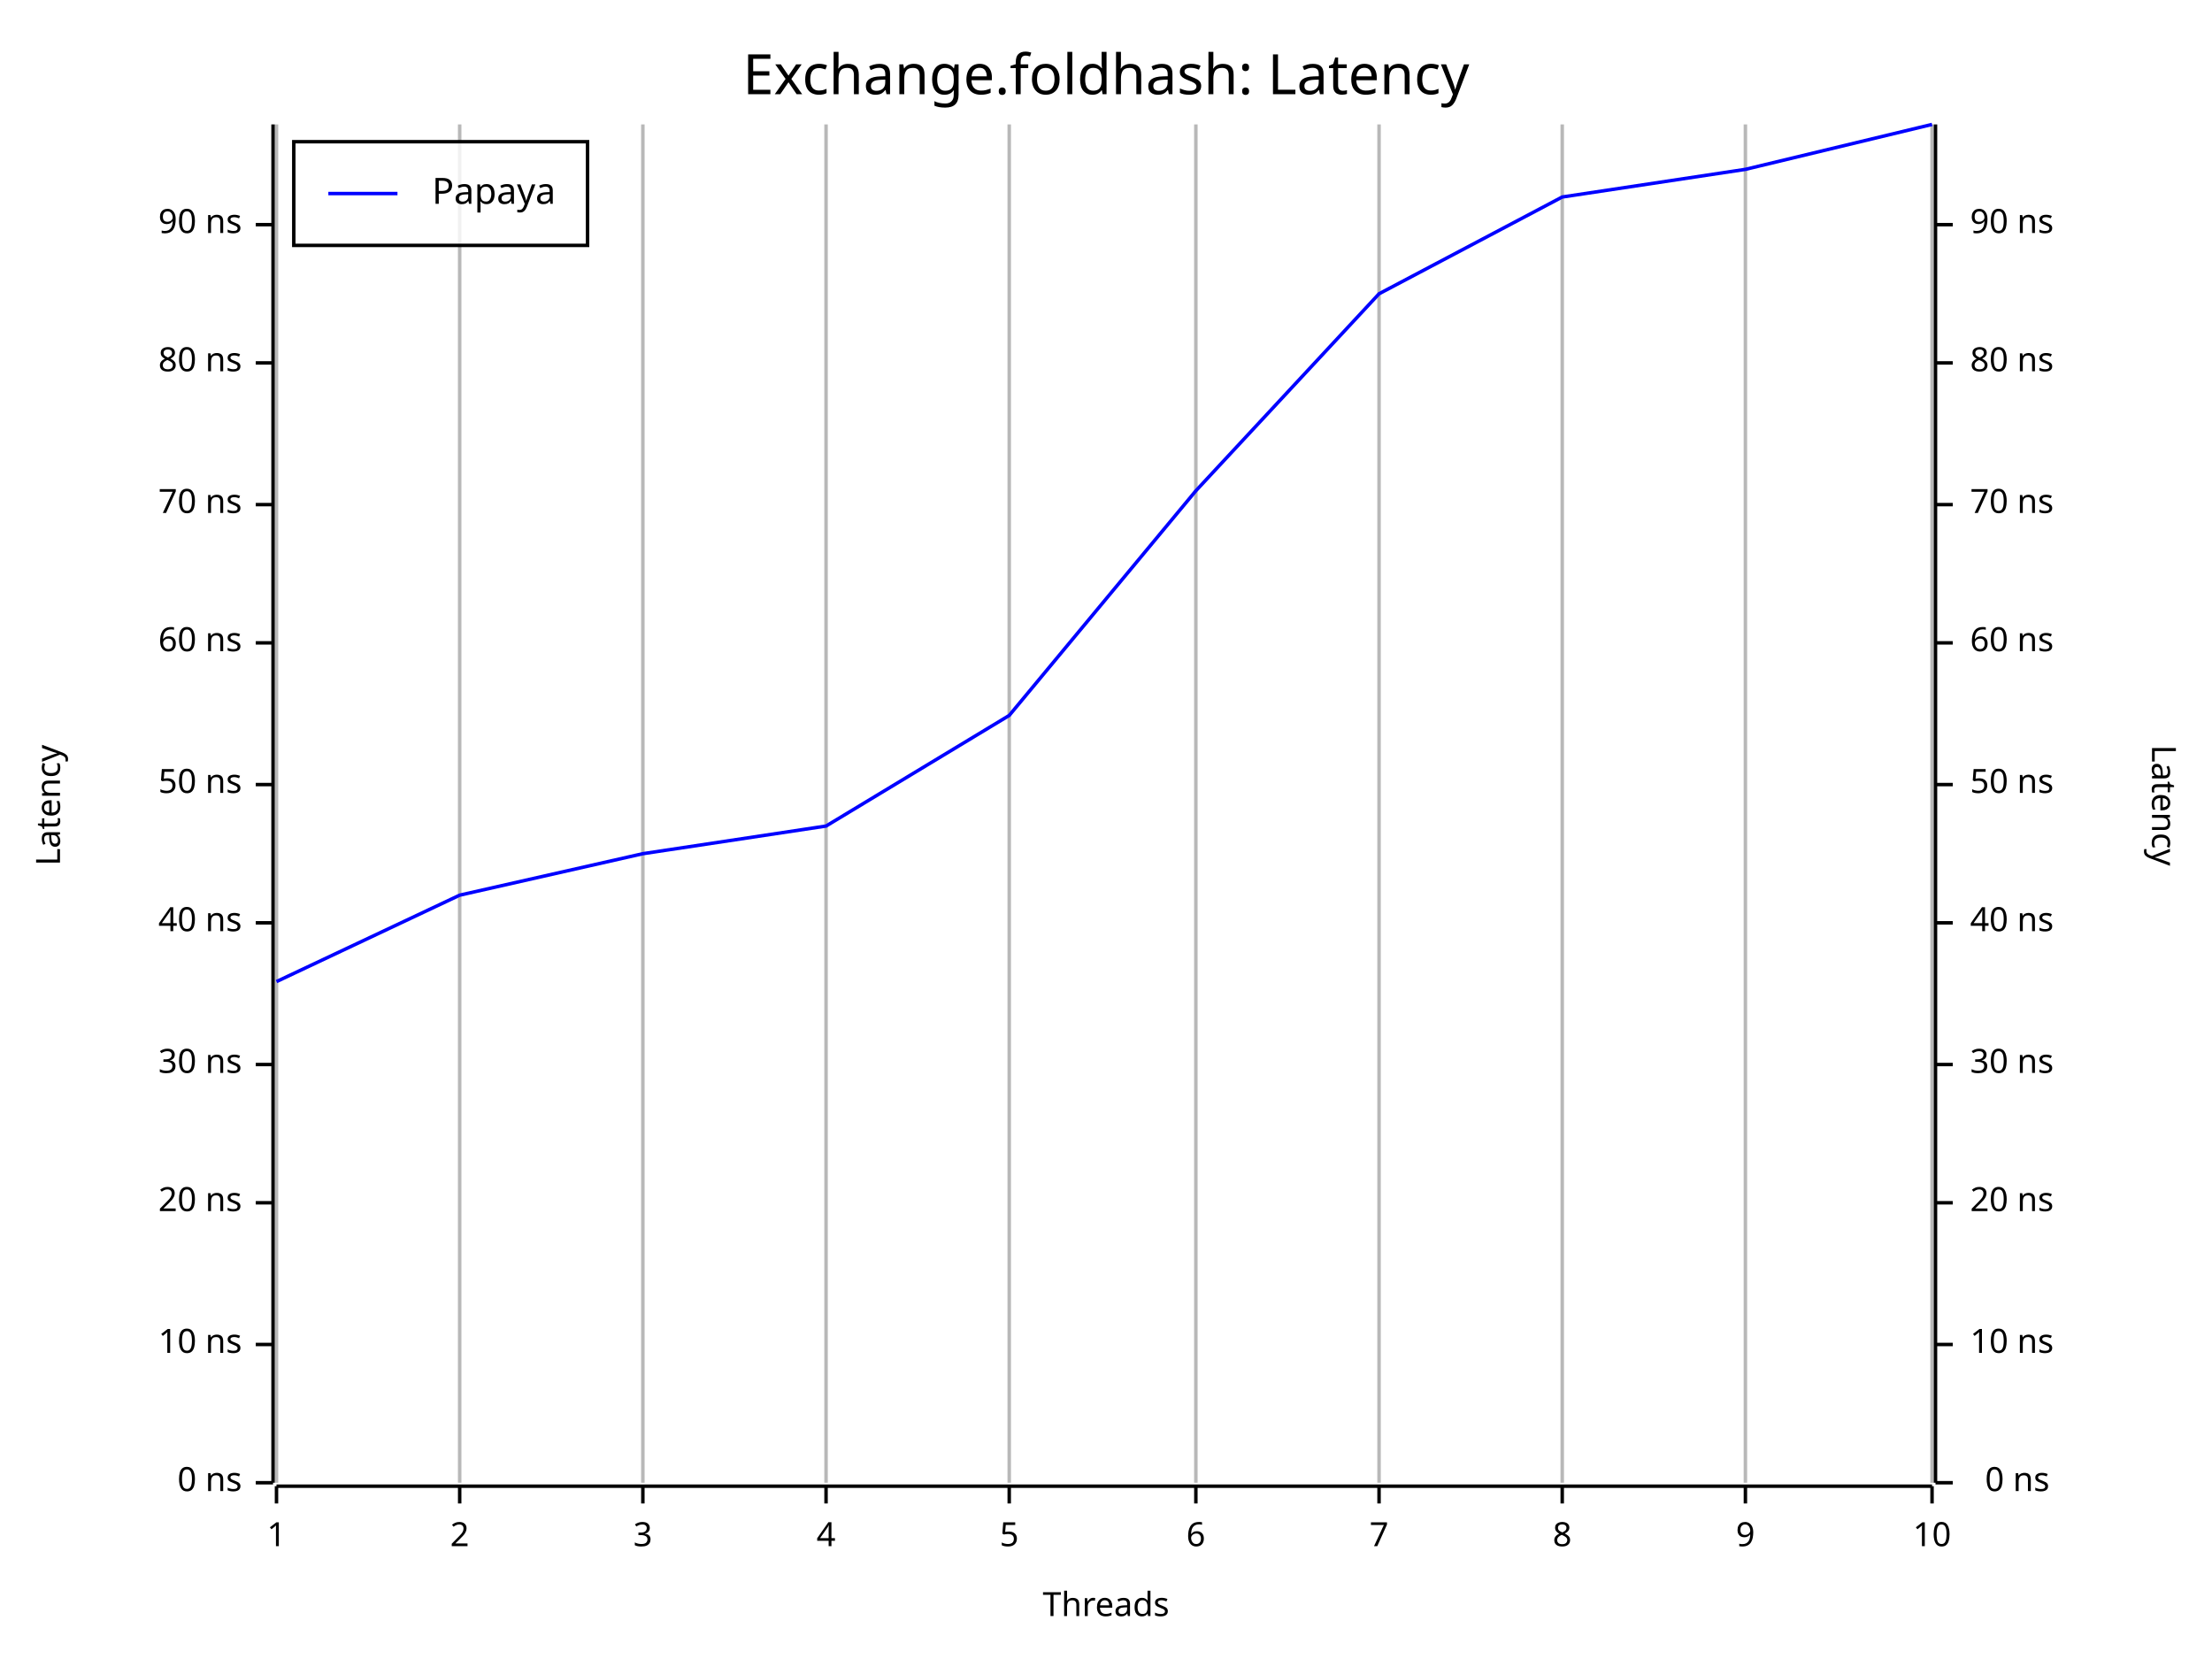
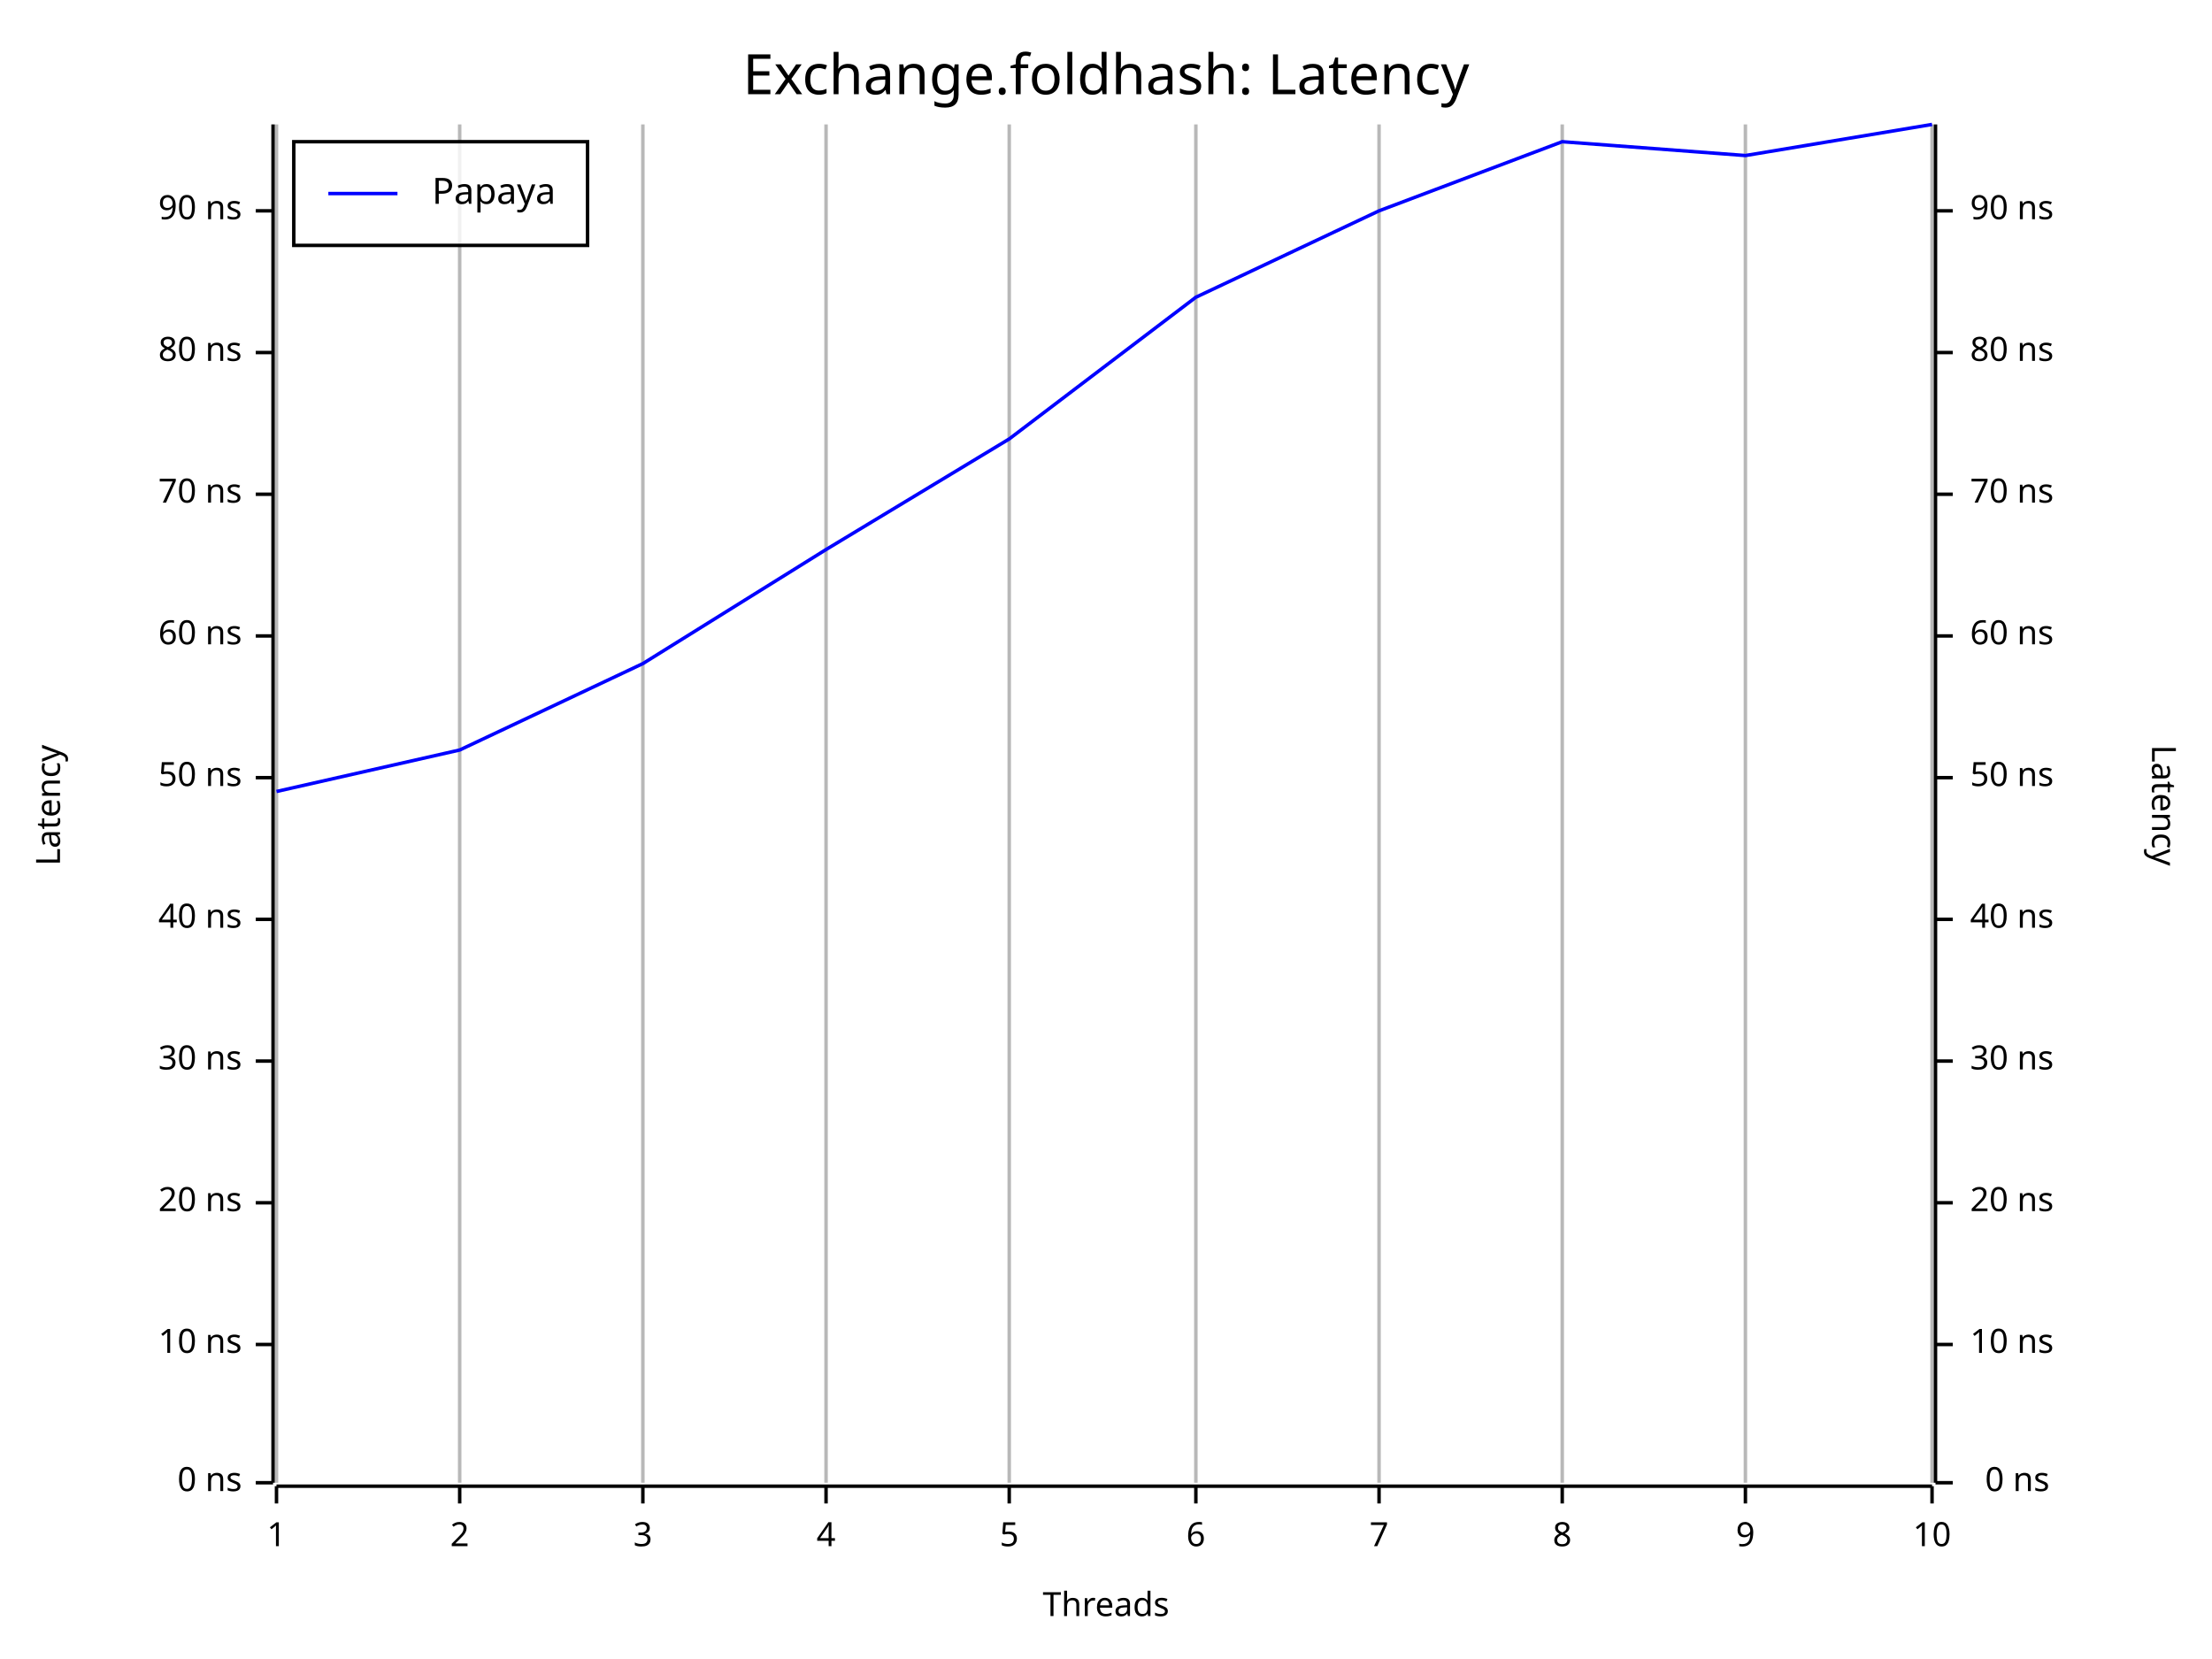
<svg xmlns="http://www.w3.org/2000/svg" width="640" height="480" viewBox="0 0 640 480">
  <rect x="0" y="0" width="640" height="480" opacity="1" fill="#FFFFFF" stroke="none" />
  <text x="320" y="15" dy="0.76em" text-anchor="middle" font-family="Fira Code" font-size="16.129" opacity="1" fill="#000000">
Exchange.foldhash: Latency
</text>
  <line opacity="0.1" stroke="#000000" stroke-width="1" x1="80" y1="429" x2="80" y2="36" />
  <line opacity="0.1" stroke="#000000" stroke-width="1" x1="133" y1="429" x2="133" y2="36" />
  <line opacity="0.1" stroke="#000000" stroke-width="1" x1="186" y1="429" x2="186" y2="36" />
  <line opacity="0.1" stroke="#000000" stroke-width="1" x1="239" y1="429" x2="239" y2="36" />
  <line opacity="0.1" stroke="#000000" stroke-width="1" x1="292" y1="429" x2="292" y2="36" />
  <line opacity="0.1" stroke="#000000" stroke-width="1" x1="346" y1="429" x2="346" y2="36" />
  <line opacity="0.1" stroke="#000000" stroke-width="1" x1="399" y1="429" x2="399" y2="36" />
  <line opacity="0.1" stroke="#000000" stroke-width="1" x1="452" y1="429" x2="452" y2="36" />
  <line opacity="0.1" stroke="#000000" stroke-width="1" x1="505" y1="429" x2="505" y2="36" />
  <line opacity="0.1" stroke="#000000" stroke-width="1" x1="559" y1="429" x2="559" y2="36" />
  <text x="10" y="233" dy="0.76em" text-anchor="middle" font-family="sans-serif" font-size="9.677" opacity="1" fill="#000000" transform="rotate(270, 10, 233)">
Latency
</text>
  <text x="320" y="470" dy="-0.5ex" text-anchor="middle" font-family="sans-serif" font-size="9.677" opacity="1" fill="#000000">
Threads
</text>
  <text x="630" y="233" dy="0.76em" text-anchor="middle" font-family="sans-serif" font-size="9.677" opacity="1" fill="#000000" transform="rotate(90, 630, 233)">
Latency
</text>
  <line opacity="0.2" stroke="#000000" stroke-width="1" x1="80" y1="429" x2="80" y2="36" />
  <line opacity="0.2" stroke="#000000" stroke-width="1" x1="133" y1="429" x2="133" y2="36" />
  <line opacity="0.2" stroke="#000000" stroke-width="1" x1="186" y1="429" x2="186" y2="36" />
  <line opacity="0.2" stroke="#000000" stroke-width="1" x1="239" y1="429" x2="239" y2="36" />
  <line opacity="0.2" stroke="#000000" stroke-width="1" x1="292" y1="429" x2="292" y2="36" />
  <line opacity="0.2" stroke="#000000" stroke-width="1" x1="346" y1="429" x2="346" y2="36" />
  <line opacity="0.2" stroke="#000000" stroke-width="1" x1="399" y1="429" x2="399" y2="36" />
  <line opacity="0.2" stroke="#000000" stroke-width="1" x1="452" y1="429" x2="452" y2="36" />
  <line opacity="0.2" stroke="#000000" stroke-width="1" x1="505" y1="429" x2="505" y2="36" />
  <line opacity="0.2" stroke="#000000" stroke-width="1" x1="559" y1="429" x2="559" y2="36" />
  <polyline fill="none" opacity="1" stroke="#000000" stroke-width="1" points="79,36 79,429 " />
  <text x="70" y="429" dy="0.5ex" text-anchor="end" font-family="sans-serif" font-size="9.677" opacity="1" fill="#000000">
0 ns
</text>
  <polyline fill="none" opacity="1" stroke="#000000" stroke-width="1" points="74,429 79,429 " />
  <text x="70" y="389" dy="0.5ex" text-anchor="end" font-family="sans-serif" font-size="9.677" opacity="1" fill="#000000">
10 ns
</text>
  <polyline fill="none" opacity="1" stroke="#000000" stroke-width="1" points="74,389 79,389 " />
  <text x="70" y="348" dy="0.5ex" text-anchor="end" font-family="sans-serif" font-size="9.677" opacity="1" fill="#000000">
20 ns
</text>
  <polyline fill="none" opacity="1" stroke="#000000" stroke-width="1" points="74,348 79,348 " />
-   <text x="70" y="308" dy="0.5ex" text-anchor="end" font-family="sans-serif" font-size="9.677" opacity="1" fill="#000000">
+   <text x="70" y="307" dy="0.5ex" text-anchor="end" font-family="sans-serif" font-size="9.677" opacity="1" fill="#000000">
30 ns
</text>
-   <polyline fill="none" opacity="1" stroke="#000000" stroke-width="1" points="74,308 79,308 " />
-   <text x="70" y="267" dy="0.5ex" text-anchor="end" font-family="sans-serif" font-size="9.677" opacity="1" fill="#000000">
+   <polyline fill="none" opacity="1" stroke="#000000" stroke-width="1" points="74,307 79,307 " />
+   <text x="70" y="266" dy="0.5ex" text-anchor="end" font-family="sans-serif" font-size="9.677" opacity="1" fill="#000000">
40 ns
</text>
-   <polyline fill="none" opacity="1" stroke="#000000" stroke-width="1" points="74,267 79,267 " />
-   <text x="70" y="227" dy="0.5ex" text-anchor="end" font-family="sans-serif" font-size="9.677" opacity="1" fill="#000000">
+   <polyline fill="none" opacity="1" stroke="#000000" stroke-width="1" points="74,266 79,266 " />
+   <text x="70" y="225" dy="0.5ex" text-anchor="end" font-family="sans-serif" font-size="9.677" opacity="1" fill="#000000">
50 ns
</text>
-   <polyline fill="none" opacity="1" stroke="#000000" stroke-width="1" points="74,227 79,227 " />
-   <text x="70" y="186" dy="0.5ex" text-anchor="end" font-family="sans-serif" font-size="9.677" opacity="1" fill="#000000">
+   <polyline fill="none" opacity="1" stroke="#000000" stroke-width="1" points="74,225 79,225 " />
+   <text x="70" y="184" dy="0.5ex" text-anchor="end" font-family="sans-serif" font-size="9.677" opacity="1" fill="#000000">
60 ns
</text>
-   <polyline fill="none" opacity="1" stroke="#000000" stroke-width="1" points="74,186 79,186 " />
-   <text x="70" y="146" dy="0.5ex" text-anchor="end" font-family="sans-serif" font-size="9.677" opacity="1" fill="#000000">
+   <polyline fill="none" opacity="1" stroke="#000000" stroke-width="1" points="74,184 79,184 " />
+   <text x="70" y="143" dy="0.5ex" text-anchor="end" font-family="sans-serif" font-size="9.677" opacity="1" fill="#000000">
70 ns
</text>
-   <polyline fill="none" opacity="1" stroke="#000000" stroke-width="1" points="74,146 79,146 " />
-   <text x="70" y="105" dy="0.5ex" text-anchor="end" font-family="sans-serif" font-size="9.677" opacity="1" fill="#000000">
+   <polyline fill="none" opacity="1" stroke="#000000" stroke-width="1" points="74,143 79,143 " />
+   <text x="70" y="102" dy="0.5ex" text-anchor="end" font-family="sans-serif" font-size="9.677" opacity="1" fill="#000000">
80 ns
</text>
-   <polyline fill="none" opacity="1" stroke="#000000" stroke-width="1" points="74,105 79,105 " />
-   <text x="70" y="65" dy="0.5ex" text-anchor="end" font-family="sans-serif" font-size="9.677" opacity="1" fill="#000000">
+   <polyline fill="none" opacity="1" stroke="#000000" stroke-width="1" points="74,102 79,102 " />
+   <text x="70" y="61" dy="0.5ex" text-anchor="end" font-family="sans-serif" font-size="9.677" opacity="1" fill="#000000">
90 ns
</text>
-   <polyline fill="none" opacity="1" stroke="#000000" stroke-width="1" points="74,65 79,65 " />
+   <polyline fill="none" opacity="1" stroke="#000000" stroke-width="1" points="74,61 79,61 " />
  <polyline fill="none" opacity="1" stroke="#000000" stroke-width="1" points="80,430 559,430 " />
  <text x="80" y="440" dy="0.76em" text-anchor="middle" font-family="sans-serif" font-size="9.677" opacity="1" fill="#000000">
1
</text>
  <polyline fill="none" opacity="1" stroke="#000000" stroke-width="1" points="80,430 80,435 " />
  <text x="133" y="440" dy="0.76em" text-anchor="middle" font-family="sans-serif" font-size="9.677" opacity="1" fill="#000000">
2
</text>
  <polyline fill="none" opacity="1" stroke="#000000" stroke-width="1" points="133,430 133,435 " />
  <text x="186" y="440" dy="0.76em" text-anchor="middle" font-family="sans-serif" font-size="9.677" opacity="1" fill="#000000">
3
</text>
  <polyline fill="none" opacity="1" stroke="#000000" stroke-width="1" points="186,430 186,435 " />
  <text x="239" y="440" dy="0.76em" text-anchor="middle" font-family="sans-serif" font-size="9.677" opacity="1" fill="#000000">
4
</text>
  <polyline fill="none" opacity="1" stroke="#000000" stroke-width="1" points="239,430 239,435 " />
  <text x="292" y="440" dy="0.76em" text-anchor="middle" font-family="sans-serif" font-size="9.677" opacity="1" fill="#000000">
5
</text>
  <polyline fill="none" opacity="1" stroke="#000000" stroke-width="1" points="292,430 292,435 " />
  <text x="346" y="440" dy="0.76em" text-anchor="middle" font-family="sans-serif" font-size="9.677" opacity="1" fill="#000000">
6
</text>
  <polyline fill="none" opacity="1" stroke="#000000" stroke-width="1" points="346,430 346,435 " />
  <text x="399" y="440" dy="0.76em" text-anchor="middle" font-family="sans-serif" font-size="9.677" opacity="1" fill="#000000">
7
</text>
  <polyline fill="none" opacity="1" stroke="#000000" stroke-width="1" points="399,430 399,435 " />
  <text x="452" y="440" dy="0.76em" text-anchor="middle" font-family="sans-serif" font-size="9.677" opacity="1" fill="#000000">
8
</text>
  <polyline fill="none" opacity="1" stroke="#000000" stroke-width="1" points="452,430 452,435 " />
  <text x="505" y="440" dy="0.76em" text-anchor="middle" font-family="sans-serif" font-size="9.677" opacity="1" fill="#000000">
9
</text>
  <polyline fill="none" opacity="1" stroke="#000000" stroke-width="1" points="505,430 505,435 " />
  <text x="559" y="440" dy="0.76em" text-anchor="middle" font-family="sans-serif" font-size="9.677" opacity="1" fill="#000000">
10
</text>
  <polyline fill="none" opacity="1" stroke="#000000" stroke-width="1" points="559,430 559,435 " />
  <polyline fill="none" opacity="1" stroke="#000000" stroke-width="1" points="560,36 560,429 " />
  <text x="593" y="429" dy="0.5ex" text-anchor="end" font-family="sans-serif" font-size="9.677" opacity="1" fill="#000000">
0 ns
</text>
  <polyline fill="none" opacity="1" stroke="#000000" stroke-width="1" points="560,429 565,429 " />
  <text x="570" y="389" dy="0.5ex" text-anchor="start" font-family="sans-serif" font-size="9.677" opacity="1" fill="#000000">
10 ns
</text>
  <polyline fill="none" opacity="1" stroke="#000000" stroke-width="1" points="560,389 565,389 " />
  <text x="570" y="348" dy="0.5ex" text-anchor="start" font-family="sans-serif" font-size="9.677" opacity="1" fill="#000000">
20 ns
</text>
  <polyline fill="none" opacity="1" stroke="#000000" stroke-width="1" points="560,348 565,348 " />
-   <text x="570" y="308" dy="0.5ex" text-anchor="start" font-family="sans-serif" font-size="9.677" opacity="1" fill="#000000">
+   <text x="570" y="307" dy="0.5ex" text-anchor="start" font-family="sans-serif" font-size="9.677" opacity="1" fill="#000000">
30 ns
</text>
-   <polyline fill="none" opacity="1" stroke="#000000" stroke-width="1" points="560,308 565,308 " />
-   <text x="570" y="267" dy="0.5ex" text-anchor="start" font-family="sans-serif" font-size="9.677" opacity="1" fill="#000000">
+   <polyline fill="none" opacity="1" stroke="#000000" stroke-width="1" points="560,307 565,307 " />
+   <text x="570" y="266" dy="0.5ex" text-anchor="start" font-family="sans-serif" font-size="9.677" opacity="1" fill="#000000">
40 ns
</text>
-   <polyline fill="none" opacity="1" stroke="#000000" stroke-width="1" points="560,267 565,267 " />
-   <text x="570" y="227" dy="0.5ex" text-anchor="start" font-family="sans-serif" font-size="9.677" opacity="1" fill="#000000">
+   <polyline fill="none" opacity="1" stroke="#000000" stroke-width="1" points="560,266 565,266 " />
+   <text x="570" y="225" dy="0.5ex" text-anchor="start" font-family="sans-serif" font-size="9.677" opacity="1" fill="#000000">
50 ns
</text>
-   <polyline fill="none" opacity="1" stroke="#000000" stroke-width="1" points="560,227 565,227 " />
-   <text x="570" y="186" dy="0.5ex" text-anchor="start" font-family="sans-serif" font-size="9.677" opacity="1" fill="#000000">
+   <polyline fill="none" opacity="1" stroke="#000000" stroke-width="1" points="560,225 565,225 " />
+   <text x="570" y="184" dy="0.5ex" text-anchor="start" font-family="sans-serif" font-size="9.677" opacity="1" fill="#000000">
60 ns
</text>
-   <polyline fill="none" opacity="1" stroke="#000000" stroke-width="1" points="560,186 565,186 " />
-   <text x="570" y="146" dy="0.5ex" text-anchor="start" font-family="sans-serif" font-size="9.677" opacity="1" fill="#000000">
+   <polyline fill="none" opacity="1" stroke="#000000" stroke-width="1" points="560,184 565,184 " />
+   <text x="570" y="143" dy="0.5ex" text-anchor="start" font-family="sans-serif" font-size="9.677" opacity="1" fill="#000000">
70 ns
</text>
-   <polyline fill="none" opacity="1" stroke="#000000" stroke-width="1" points="560,146 565,146 " />
-   <text x="570" y="105" dy="0.5ex" text-anchor="start" font-family="sans-serif" font-size="9.677" opacity="1" fill="#000000">
+   <polyline fill="none" opacity="1" stroke="#000000" stroke-width="1" points="560,143 565,143 " />
+   <text x="570" y="102" dy="0.5ex" text-anchor="start" font-family="sans-serif" font-size="9.677" opacity="1" fill="#000000">
80 ns
</text>
-   <polyline fill="none" opacity="1" stroke="#000000" stroke-width="1" points="560,105 565,105 " />
-   <text x="570" y="65" dy="0.5ex" text-anchor="start" font-family="sans-serif" font-size="9.677" opacity="1" fill="#000000">
+   <polyline fill="none" opacity="1" stroke="#000000" stroke-width="1" points="560,102 565,102 " />
+   <text x="570" y="61" dy="0.5ex" text-anchor="start" font-family="sans-serif" font-size="9.677" opacity="1" fill="#000000">
90 ns
</text>
-   <polyline fill="none" opacity="1" stroke="#000000" stroke-width="1" points="560,65 565,65 " />
-   <polyline fill="none" opacity="1" stroke="#0000FF" stroke-width="1" points="80,284 133,259 186,247 239,239 292,207 346,142 399,85 452,57 505,49 559,36 " />
+   <polyline fill="none" opacity="1" stroke="#000000" stroke-width="1" points="560,61 565,61 " />
+   <polyline fill="none" opacity="1" stroke="#0000FF" stroke-width="1" points="80,229 133,217 186,192 239,159 292,127 346,86 399,61 452,41 505,45 559,36 " />
  <rect x="85" y="41" width="85" height="30" opacity="0.8" fill="#FFFFFF" stroke="none" />
  <rect x="85" y="41" width="85" height="30" opacity="1" fill="none" stroke="#000000" />
  <text x="125" y="51" dy="0.76em" text-anchor="start" font-family="Fira Code" font-size="10.484" opacity="1" fill="#000000">
Papaya
</text>
  <polyline fill="none" opacity="1" stroke="#0000FF" stroke-width="1" points="95,56 115,56 " />
</svg>
